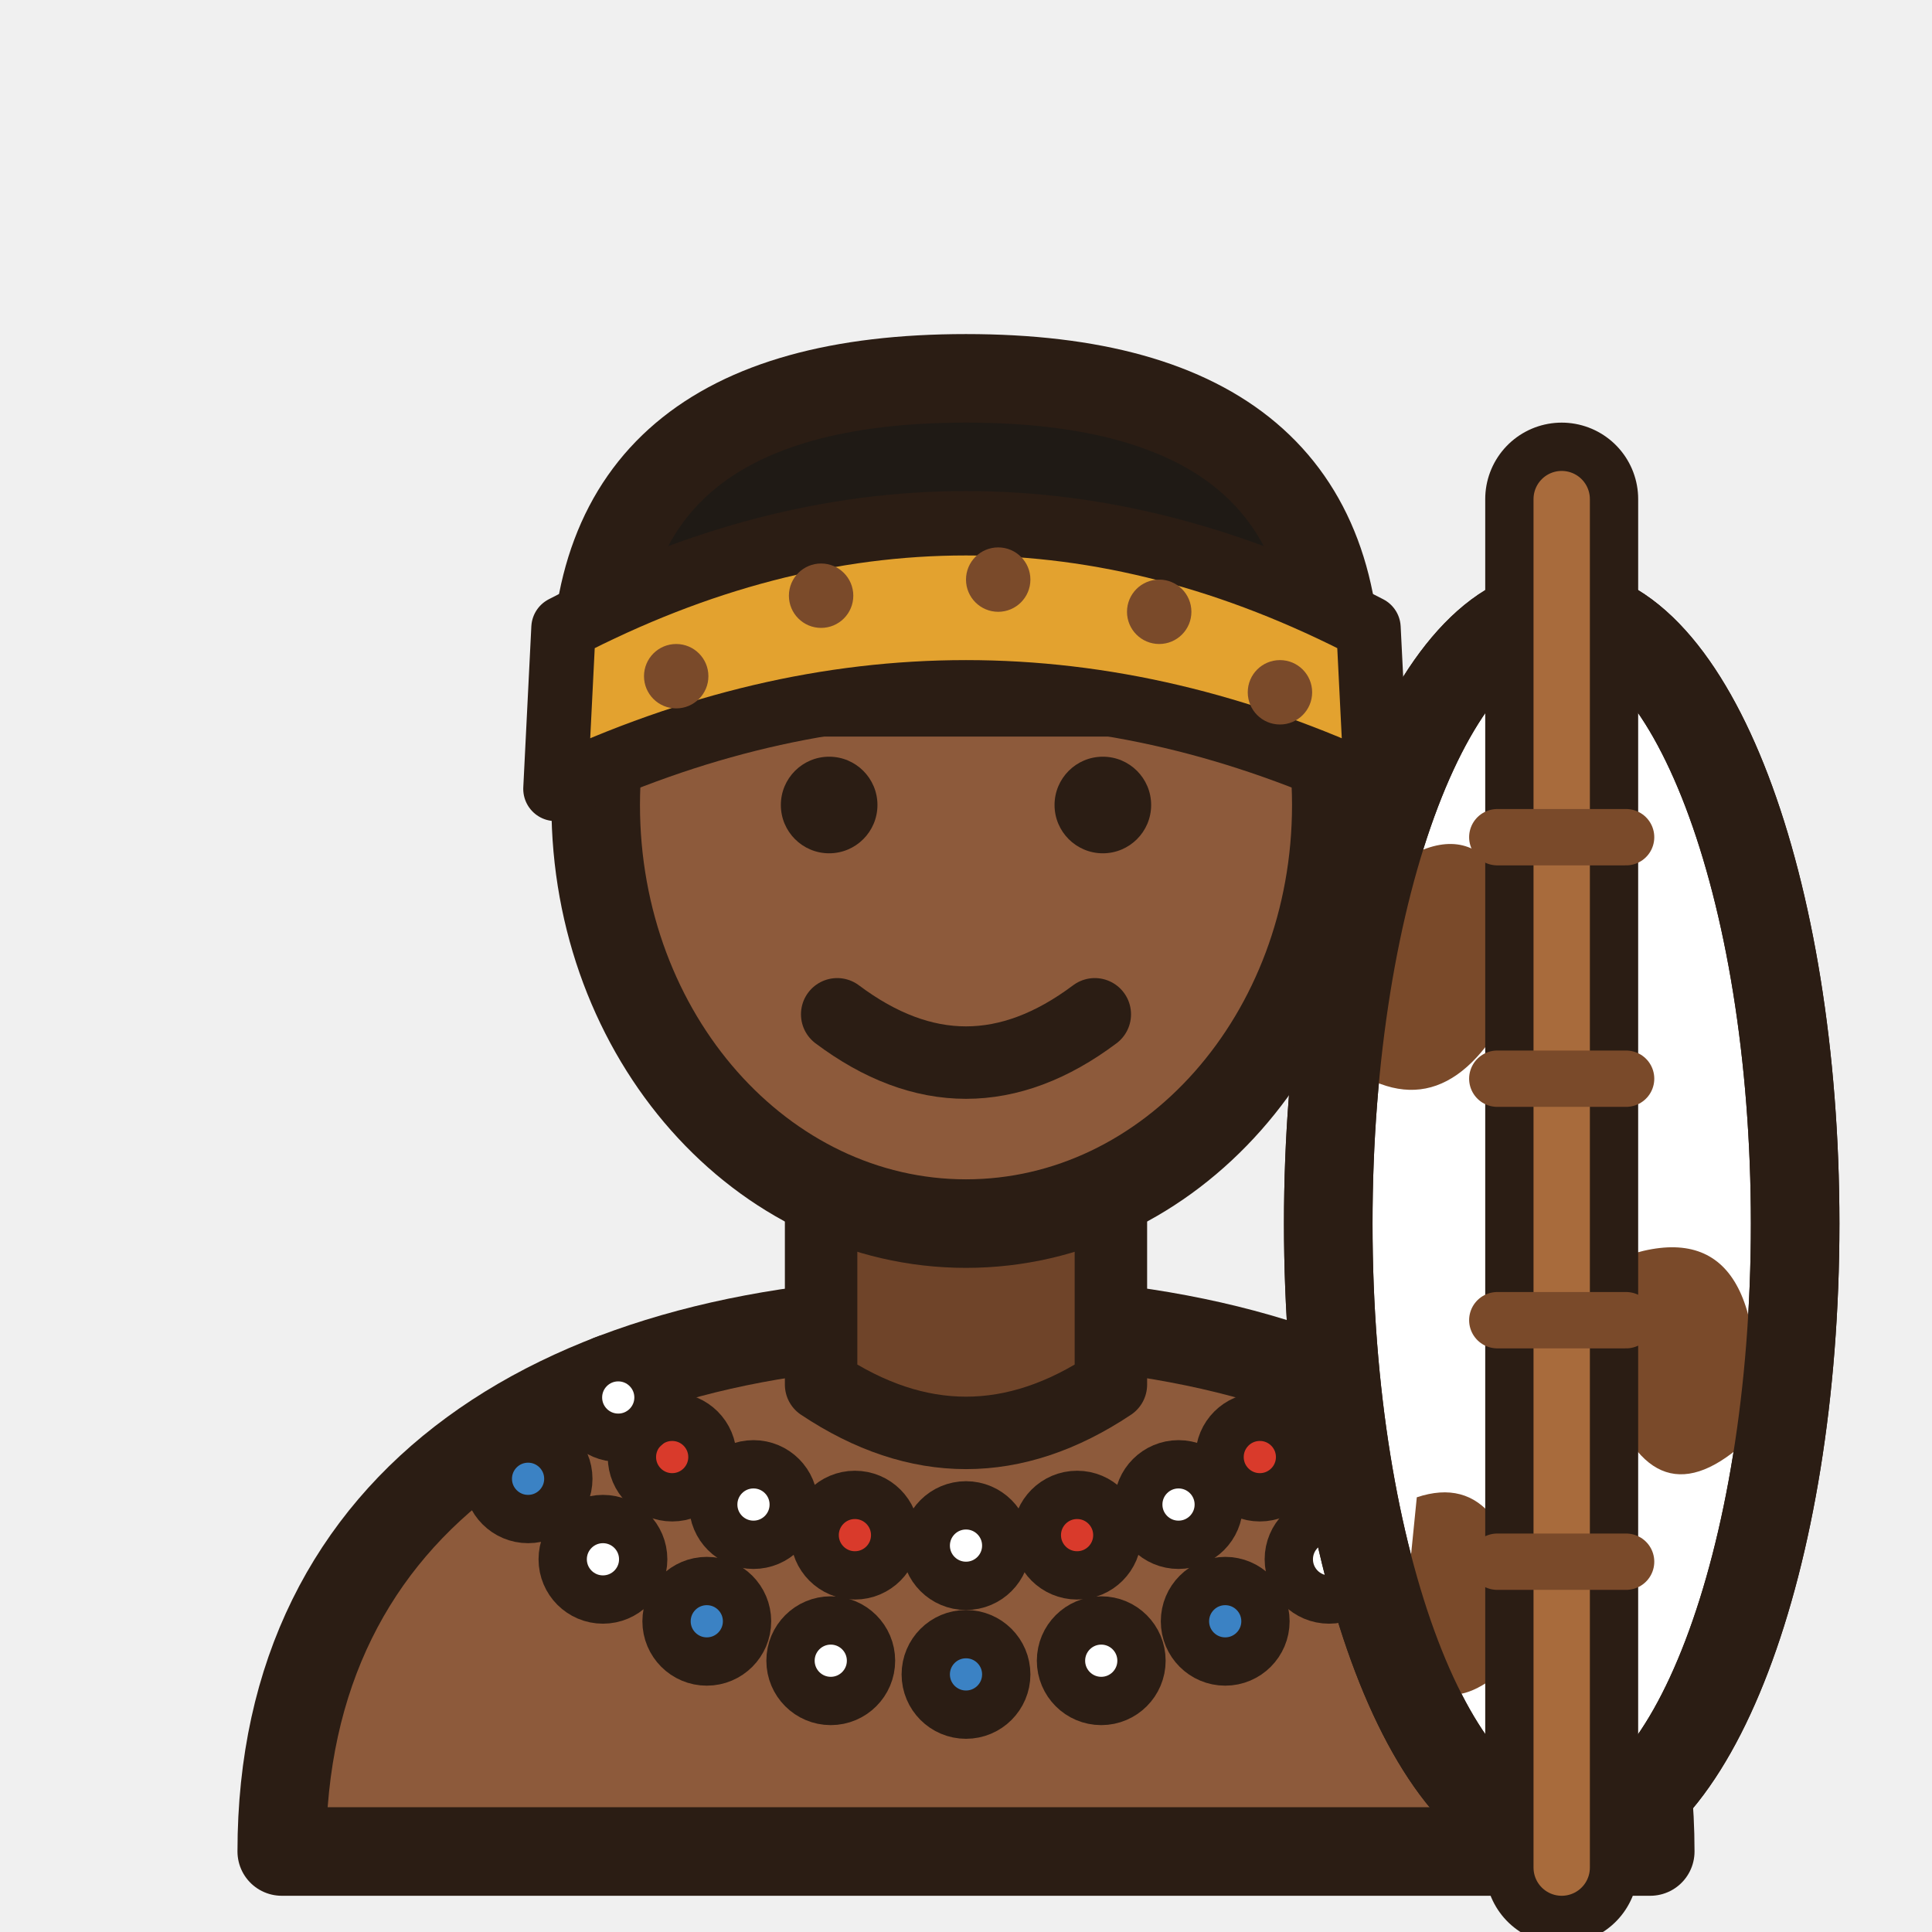
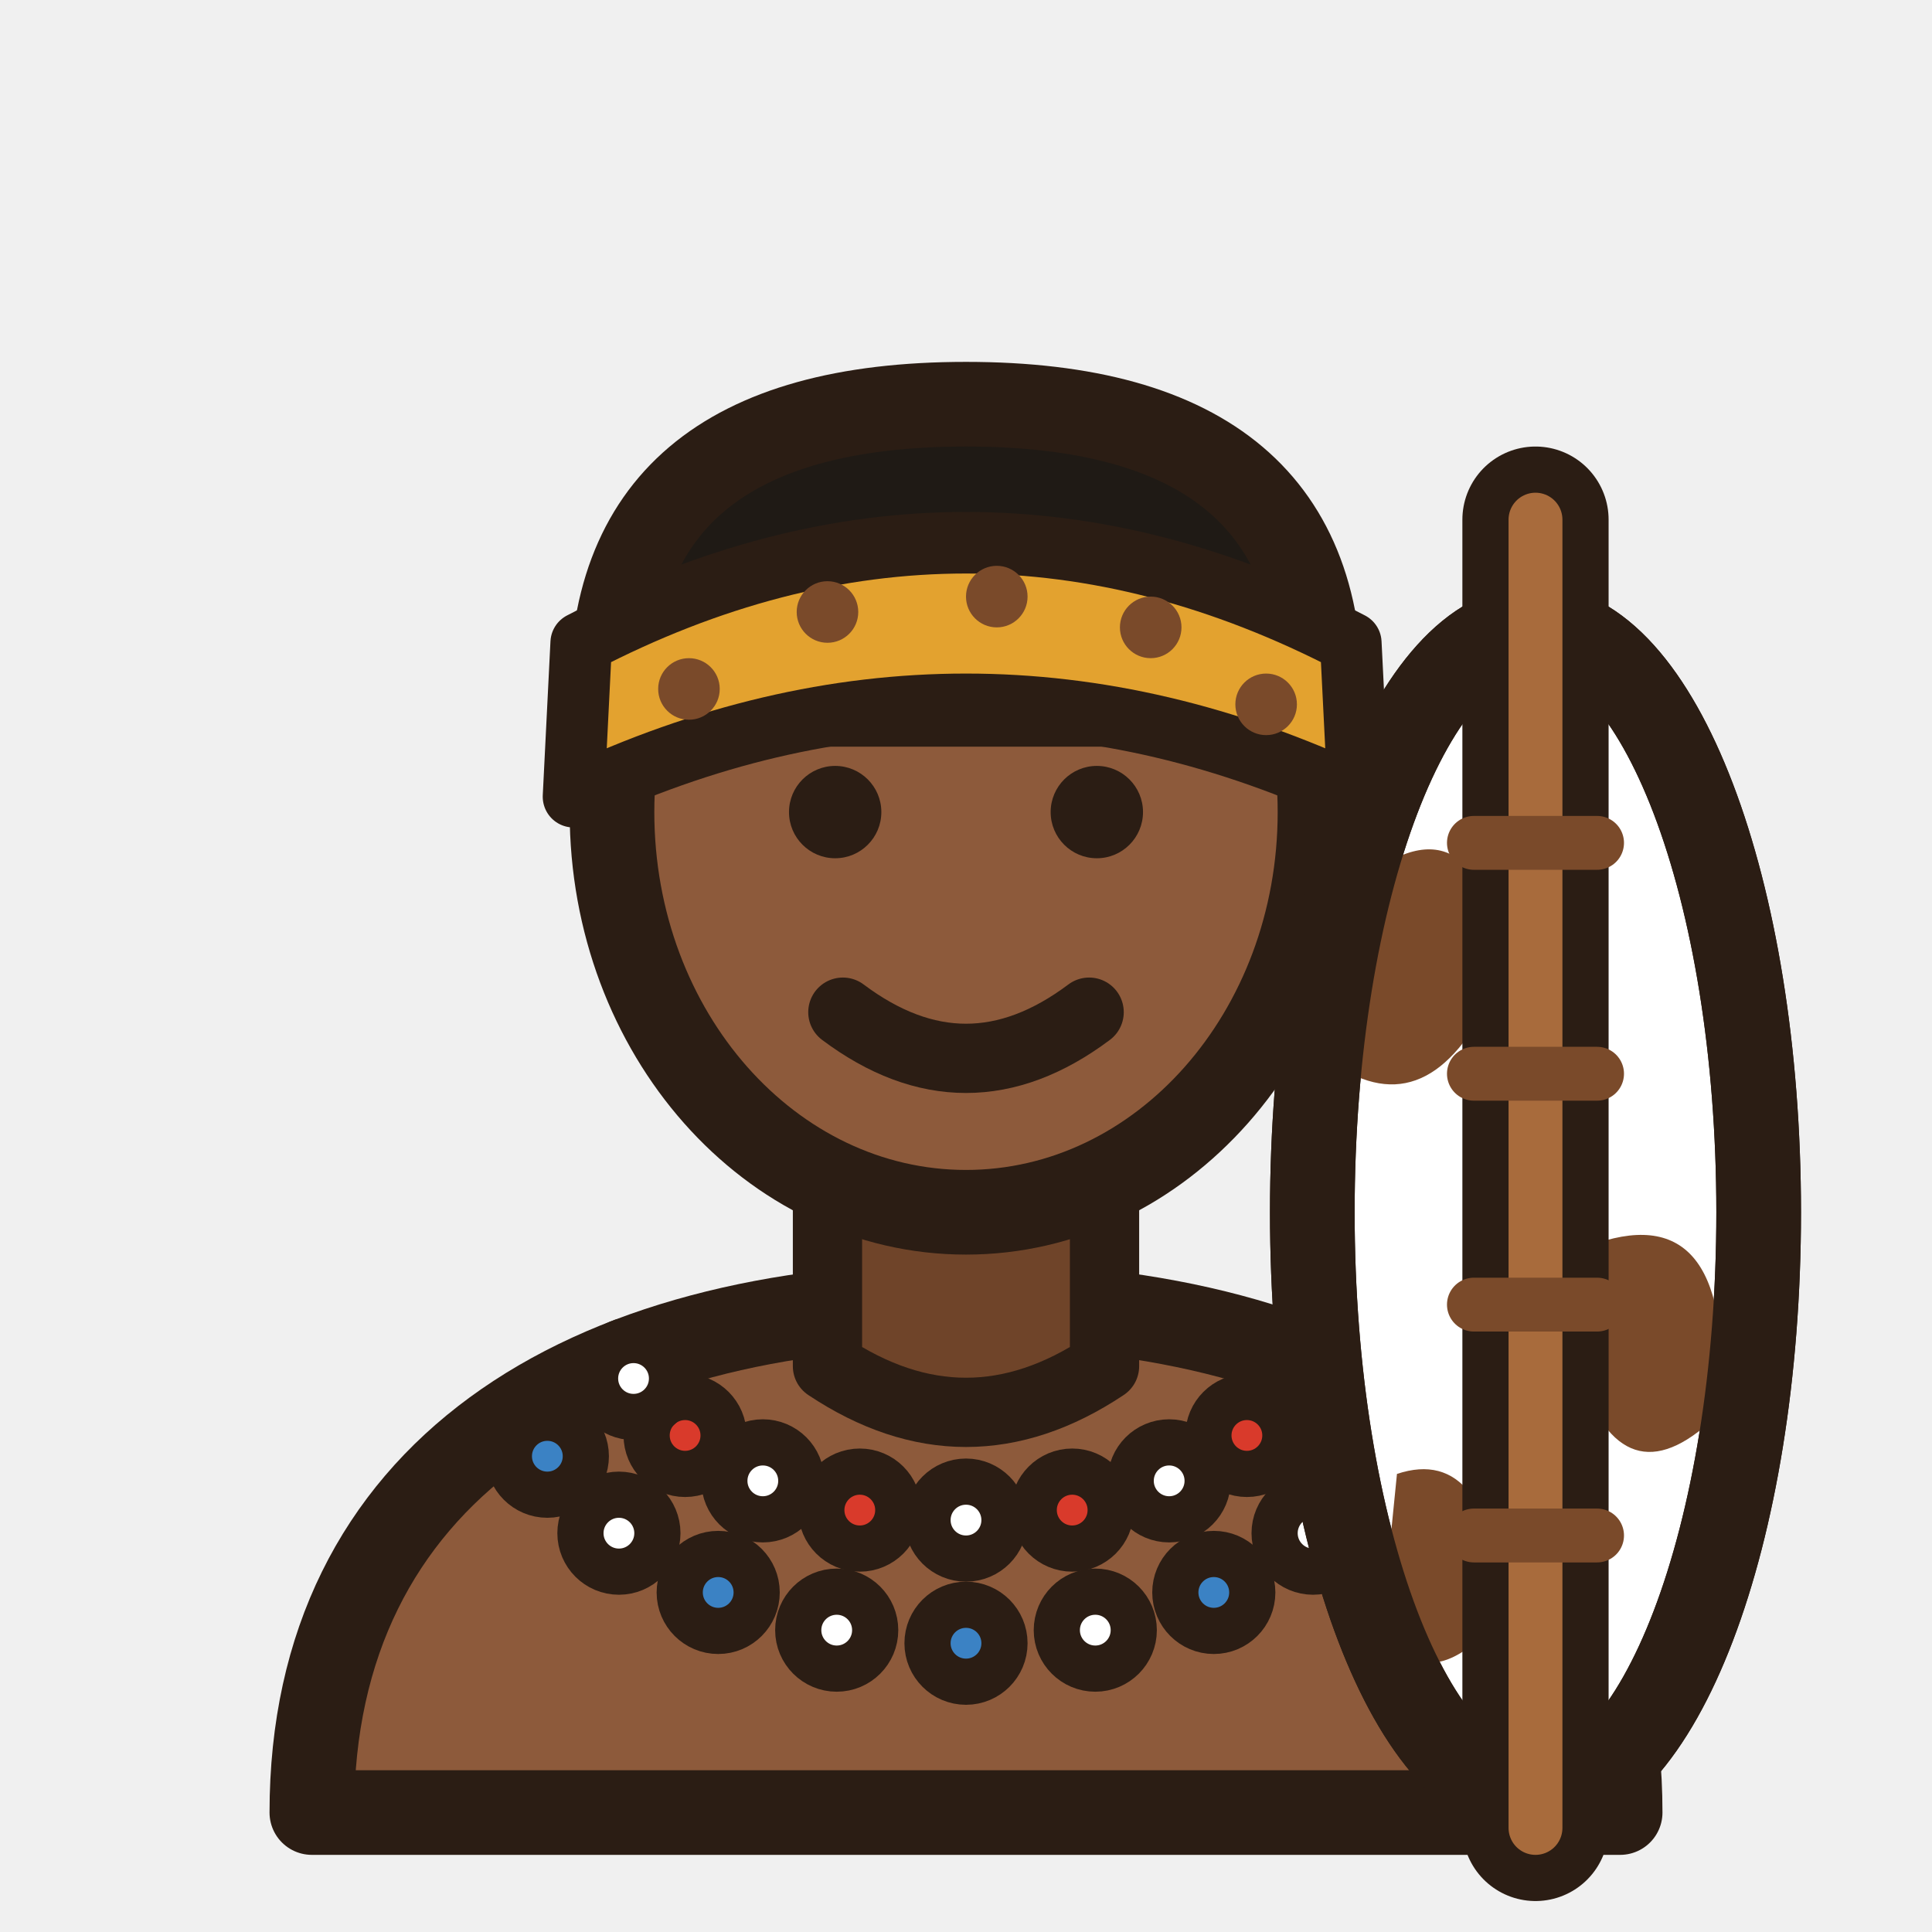
<svg xmlns="http://www.w3.org/2000/svg" width="24" height="24" viewBox="0 0 24 24" fill="none" stroke="currentColor" stroke-width="1.75" stroke-linecap="round" stroke-linejoin="round" class="afroicon afroicon-emoji-homme-zoulou">
-   <path d="M3.5 23C3.5 18.6 7 16.4 12 16.4S20.5 18.6 20.5 23Z" fill="#8D5A3B" stroke="#2B1D14" stroke-width="1.1" />
-   <circle cx="16.32" cy="17.36" r="0.5" fill="#FFFFFF" stroke="#2B1D14" stroke-width="0.6" />
-   <circle cx="15.65" cy="18.1" r="0.5" fill="#D93A2B" stroke="#2B1D14" stroke-width="0.6" />
-   <circle cx="14.64" cy="18.69" r="0.5" fill="#FFFFFF" stroke="#2B1D14" stroke-width="0.6" />
-   <circle cx="13.38" cy="19.07" r="0.5" fill="#D93A2B" stroke="#2B1D14" stroke-width="0.6" />
-   <circle cx="12" cy="19.2" r="0.5" fill="#FFFFFF" stroke="#2B1D14" stroke-width="0.6" />
-   <circle cx="10.62" cy="19.07" r="0.5" fill="#D93A2B" stroke="#2B1D14" stroke-width="0.6" />
-   <circle cx="9.36" cy="18.69" r="0.5" fill="#FFFFFF" stroke="#2B1D14" stroke-width="0.6" />
-   <circle cx="8.35" cy="18.1" r="0.5" fill="#D93A2B" stroke="#2B1D14" stroke-width="0.6" />
-   <circle cx="7.68" cy="17.36" r="0.5" fill="#FFFFFF" stroke="#2B1D14" stroke-width="0.6" />
-   <circle cx="17.44" cy="18.37" r="0.5" fill="#3B82C4" stroke="#2B1D14" stroke-width="0.6" />
-   <circle cx="16.51" cy="19.37" r="0.5" fill="#FFFFFF" stroke="#2B1D14" stroke-width="0.6" />
-   <circle cx="15.22" cy="20.14" r="0.5" fill="#3B82C4" stroke="#2B1D14" stroke-width="0.6" />
-   <circle cx="13.68" cy="20.63" r="0.5" fill="#FFFFFF" stroke="#2B1D14" stroke-width="0.6" />
-   <circle cx="12" cy="20.8" r="0.5" fill="#3B82C4" stroke="#2B1D14" stroke-width="0.6" />
-   <circle cx="10.32" cy="20.63" r="0.5" fill="#FFFFFF" stroke="#2B1D14" stroke-width="0.6" />
-   <circle cx="8.78" cy="20.14" r="0.5" fill="#3B82C4" stroke="#2B1D14" stroke-width="0.6" />
-   <circle cx="7.49" cy="19.37" r="0.5" fill="#FFFFFF" stroke="#2B1D14" stroke-width="0.6" />
-   <circle cx="6.56" cy="18.37" r="0.5" fill="#3B82C4" stroke="#2B1D14" stroke-width="0.6" />
-   <path d="M10.2 14.6V17.2Q12 18.4 13.8 17.2V14.6Z" fill="#6F4429" stroke="#2B1D14" stroke-width="0.9" />
-   <ellipse cx="12" cy="10" rx="4.6" ry="5.2" fill="#8D5A3B" stroke="#2B1D14" stroke-width="1.1" />
-   <circle cx="10.3" cy="10" r="0.6" fill="#2B1D14" stroke="none" />
-   <circle cx="13.7" cy="10" r="0.6" fill="#2B1D14" stroke="none" />
-   <path d="M10.4 12.6Q12 13.8 13.6 12.6" fill="none" stroke="#2B1D14" stroke-width="0.9" />
-   <path d="M7.4 8.6Q7.3 4.7 12 4.7Q16.7 4.7 16.6 8.6Z" fill="#1F1A15" stroke="#2B1D14" stroke-width="1.1" />
-   <path d="M7 7.8Q12 5.2 17 7.8L17.1 9.8Q12 7.4 6.9 9.8Z" fill="#E3A22F" stroke="#2B1D14" stroke-width="0.8" />
-   <circle cx="8.4" cy="8.4" r="0.4" fill="#7A4A2A" stroke="none" />
-   <circle cx="10.2" cy="7.4" r="0.4" fill="#7A4A2A" stroke="none" />
-   <circle cx="12.4" cy="7.2" r="0.4" fill="#7A4A2A" stroke="none" />
-   <circle cx="14.4" cy="7.6" r="0.4" fill="#7A4A2A" stroke="none" />
-   <circle cx="15.9" cy="8.6" r="0.4" fill="#7A4A2A" stroke="none" />
-   <ellipse cx="19.4" cy="15.2" rx="2.9" ry="7.6" fill="#FFFFFF" stroke="#2B1D14" stroke-width="1.1" />
-   <path d="M17 11Q18.6 9.6 19 12Q18.2 14 17 13.4Z" fill="#7A4A2A" stroke="none" />
-   <path d="M20.2 15.6Q22 15 21.8 17.8Q20.6 19 20 17.4Z" fill="#7A4A2A" stroke="none" />
-   <path d="M17.6 18.6Q18.8 18.2 19 20.4Q18 21.6 17.4 20.6Z" fill="#7A4A2A" stroke="none" />
-   <ellipse cx="19.4" cy="15.2" rx="2.9" ry="7.6" fill="none" stroke="#2B1D14" stroke-width="1.1" />
-   <path d="M19.4 6.2V23.2" fill="none" stroke="#2B1D14" stroke-width="1.9" stroke-linecap="round" stroke-linejoin="round" />
-   <path d="M19.4 6.2V23.2" fill="none" stroke="#A86B3C" stroke-width="0.7" stroke-linecap="round" stroke-linejoin="round" />
-   <path d="M18.6 10.4H20.2M18.6 13.4H20.2M18.6 16.4H20.2M18.6 19.4H20.2" fill="none" stroke="#7A4A2A" stroke-width="0.7" />
+   <g transform="translate(12 12) scale(0.956) translate(-12 -12)">
+     <path d="M3.5 23C3.5 18.6 7 16.4 12 16.4S20.5 18.6 20.5 23Z" fill="#8D5A3B" stroke="#2B1D14" stroke-width="1.1" />
+     <circle cx="16.32" cy="17.36" r="0.5" fill="#FFFFFF" stroke="#2B1D14" stroke-width="0.6" />
+     <circle cx="15.65" cy="18.1" r="0.5" fill="#D93A2B" stroke="#2B1D14" stroke-width="0.6" />
+     <circle cx="14.64" cy="18.69" r="0.5" fill="#FFFFFF" stroke="#2B1D14" stroke-width="0.6" />
+     <circle cx="13.38" cy="19.07" r="0.5" fill="#D93A2B" stroke="#2B1D14" stroke-width="0.6" />
+     <circle cx="12" cy="19.2" r="0.5" fill="#FFFFFF" stroke="#2B1D14" stroke-width="0.6" />
+     <circle cx="10.62" cy="19.07" r="0.5" fill="#D93A2B" stroke="#2B1D14" stroke-width="0.6" />
+     <circle cx="9.36" cy="18.69" r="0.5" fill="#FFFFFF" stroke="#2B1D14" stroke-width="0.6" />
+     <circle cx="8.35" cy="18.1" r="0.5" fill="#D93A2B" stroke="#2B1D14" stroke-width="0.6" />
+     <circle cx="7.68" cy="17.36" r="0.5" fill="#FFFFFF" stroke="#2B1D14" stroke-width="0.6" />
+     <circle cx="17.44" cy="18.37" r="0.5" fill="#3B82C4" stroke="#2B1D14" stroke-width="0.6" />
+     <circle cx="16.51" cy="19.37" r="0.5" fill="#FFFFFF" stroke="#2B1D14" stroke-width="0.6" />
+     <circle cx="15.22" cy="20.14" r="0.5" fill="#3B82C4" stroke="#2B1D14" stroke-width="0.6" />
+     <circle cx="13.68" cy="20.63" r="0.5" fill="#FFFFFF" stroke="#2B1D14" stroke-width="0.6" />
+     <circle cx="12" cy="20.8" r="0.5" fill="#3B82C4" stroke="#2B1D14" stroke-width="0.6" />
+     <circle cx="10.32" cy="20.63" r="0.5" fill="#FFFFFF" stroke="#2B1D14" stroke-width="0.6" />
+     <circle cx="8.78" cy="20.14" r="0.5" fill="#3B82C4" stroke="#2B1D14" stroke-width="0.6" />
+     <circle cx="7.49" cy="19.37" r="0.5" fill="#FFFFFF" stroke="#2B1D14" stroke-width="0.6" />
+     <circle cx="6.56" cy="18.37" r="0.5" fill="#3B82C4" stroke="#2B1D14" stroke-width="0.6" />
+     <path d="M10.2 14.6V17.2Q12 18.4 13.8 17.2V14.6Z" fill="#6F4429" stroke="#2B1D14" stroke-width="0.9" />
+     <ellipse cx="12" cy="10" rx="4.6" ry="5.2" fill="#8D5A3B" stroke="#2B1D14" stroke-width="1.1" />
+     <circle cx="10.3" cy="10" r="0.6" fill="#2B1D14" stroke="none" />
+     <circle cx="13.7" cy="10" r="0.6" fill="#2B1D14" stroke="none" />
+     <path d="M10.4 12.6Q12 13.8 13.6 12.6" fill="none" stroke="#2B1D14" stroke-width="0.9" />
+     <path d="M7.4 8.6Q7.3 4.7 12 4.7Q16.7 4.7 16.6 8.6Z" fill="#1F1A15" stroke="#2B1D14" stroke-width="1.1" />
+     <path d="M7 7.8Q12 5.2 17 7.8L17.1 9.8Q12 7.4 6.9 9.8Z" fill="#E3A22F" stroke="#2B1D14" stroke-width="0.8" />
+     <circle cx="8.4" cy="8.4" r="0.4" fill="#7A4A2A" stroke="none" />
+     <circle cx="10.2" cy="7.4" r="0.4" fill="#7A4A2A" stroke="none" />
+     <circle cx="12.4" cy="7.2" r="0.4" fill="#7A4A2A" stroke="none" />
+     <circle cx="14.4" cy="7.6" r="0.4" fill="#7A4A2A" stroke="none" />
+     <circle cx="15.9" cy="8.6" r="0.4" fill="#7A4A2A" stroke="none" />
+     <ellipse cx="19.4" cy="15.2" rx="2.9" ry="7.6" fill="#FFFFFF" stroke="#2B1D14" stroke-width="1.1" />
+     <path d="M17 11Q18.6 9.6 19 12Q18.2 14 17 13.4Z" fill="#7A4A2A" stroke="none" />
+     <path d="M20.2 15.6Q22 15 21.8 17.8Q20.6 19 20 17.4Z" fill="#7A4A2A" stroke="none" />
+     <path d="M17.6 18.6Q18.8 18.2 19 20.4Q18 21.6 17.4 20.6Z" fill="#7A4A2A" stroke="none" />
+     <ellipse cx="19.4" cy="15.2" rx="2.9" ry="7.6" fill="none" stroke="#2B1D14" stroke-width="1.1" />
+     <path d="M19.4 6.2V23.2" fill="none" stroke="#2B1D14" stroke-width="1.9" stroke-linecap="round" stroke-linejoin="round" />
+     <path d="M19.4 6.2V23.2" fill="none" stroke="#A86B3C" stroke-width="0.7" stroke-linecap="round" stroke-linejoin="round" />
+     <path d="M18.6 10.4H20.2M18.6 13.4H20.2M18.6 16.4H20.2M18.6 19.4H20.2" fill="none" stroke="#7A4A2A" stroke-width="0.7" />
+   </g>
</svg>
